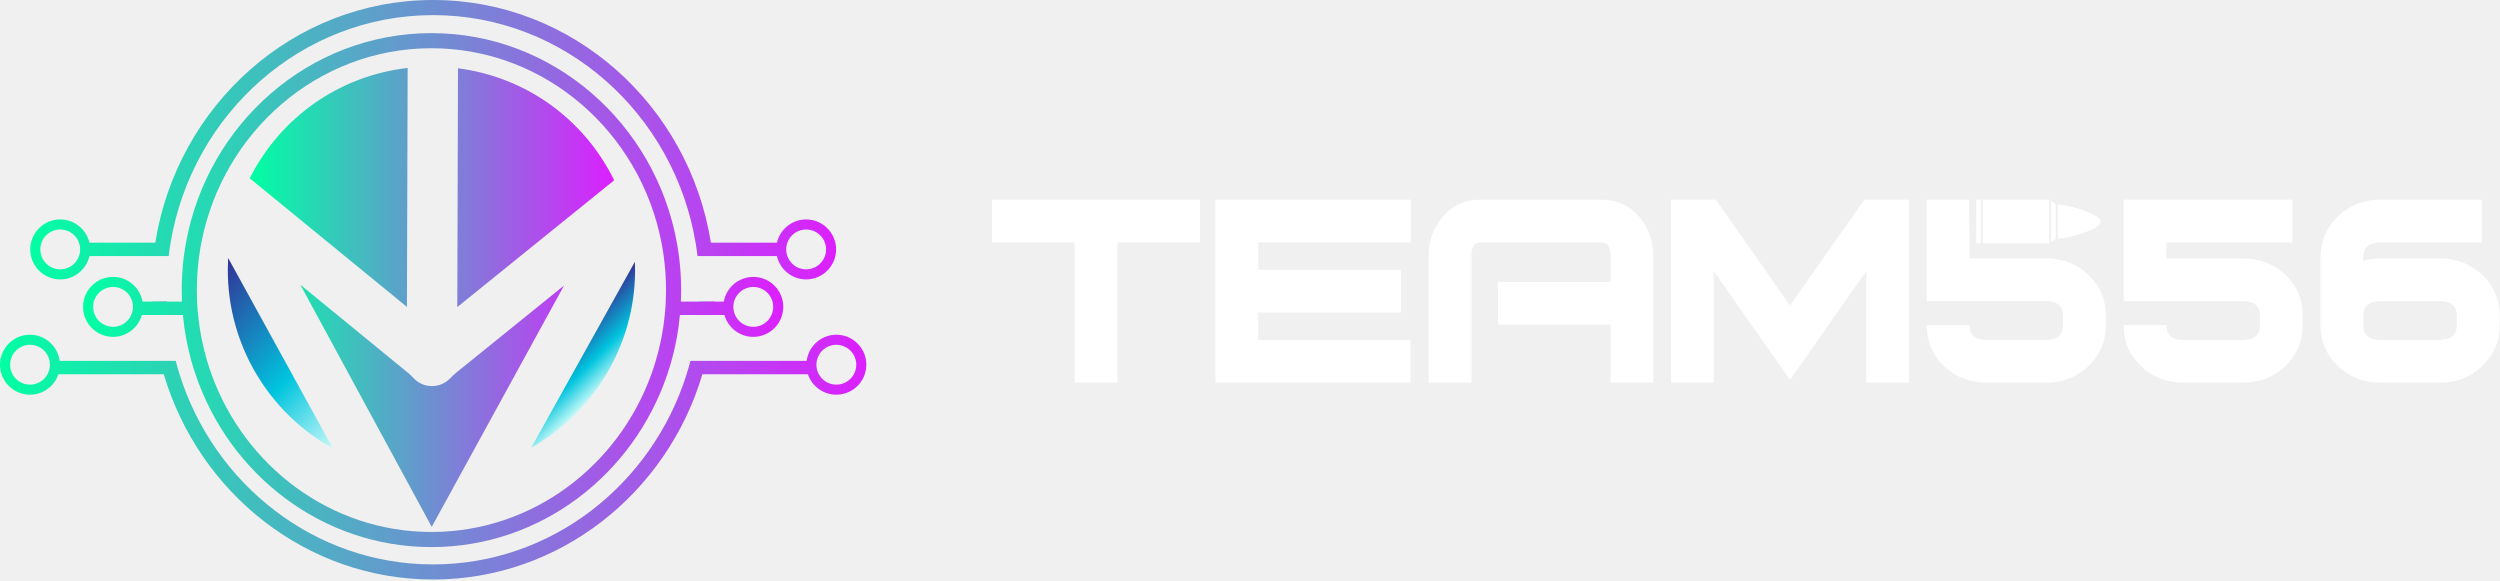
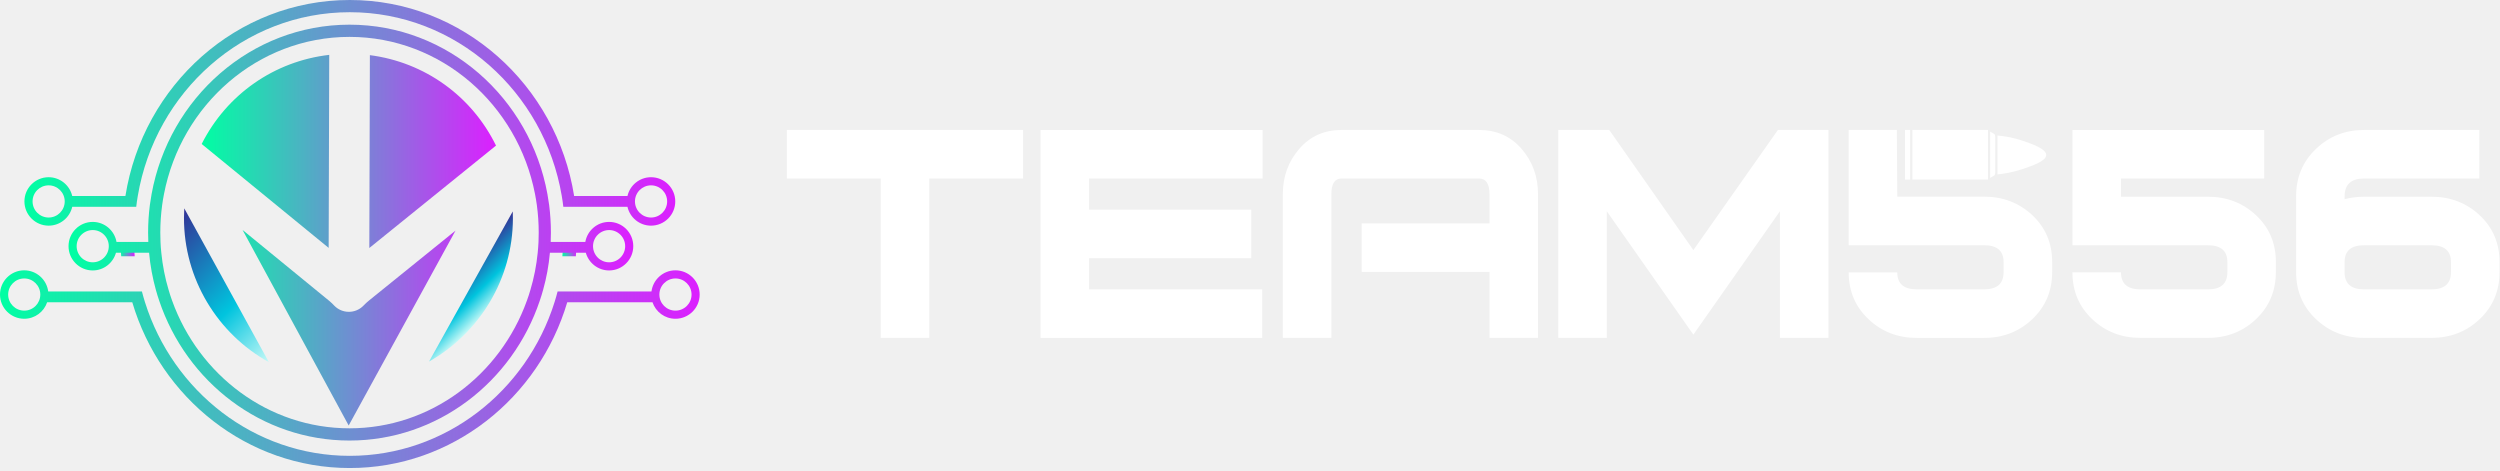
- <svg xmlns="http://www.w3.org/2000/svg" width="1202" height="279" viewBox="0 0 1202 279" fill="none">
-   <path d="M336.21 145.02C336.11 147.18 335.99 149.33 335.8 151.46H343.09C343.26 149.33 343.4 147.17 343.48 145.02H336.21Z" fill="url(#paint0_linear_712_241)" />
-   <path d="M80.25 145.02H72.98C73.05 147.18 73.2 149.33 73.37 151.46H80.66C80.47 149.33 80.35 147.17 80.25 145.02Z" fill="url(#paint1_linear_712_241)" />
-   <path d="M305.26 125.87L255.41 215.25C285.42 198.31 305.24 166.1 305.35 130.19C305.34 128.75 305.31 127.31 305.26 125.87Z" fill="url(#paint2_linear_712_241)" />
-   <path d="M109.53 129.61C109.42 166.05 129.51 198.67 160.06 215.59L109.7 124.04C109.6 125.89 109.54 127.75 109.53 129.61Z" fill="url(#paint3_linear_712_241)" />
-   <path d="M150.49 110.61L120.07 85.72C134.94 56.19 163.33 36.42 196 32.66L195.89 71.08L195.66 147.57L150.49 110.61ZM220.2 32.83L220.09 71.43L219.87 147.64L295.29 86.67C280.77 57.06 252.72 37.02 220.2 32.83ZM219.8 178.8C218.59 179.78 217.45 180.84 216.37 181.96C216.32 182.01 216.27 182.06 216.22 182.12C214.02 184.3 210.99 185.65 207.65 185.64C204.18 185.63 201.06 184.16 198.86 181.82C198.03 180.94 197.18 180.08 196.25 179.32L144.4 136.89C165.46 175.7 186.52 214.5 207.58 253.31C228.79 214.63 249.99 175.95 271.2 137.27L219.8 178.8Z" fill="url(#paint4_linear_712_241)" />
-   <path d="M362.19 133.13C355.09 133.13 349.21 138.26 348 145.02H327.37C327.44 143.18 327.49 141.34 327.49 139.47C327.49 133.92 327.13 128.47 326.45 123.12C326.16 120.96 325.82 118.81 325.43 116.68C315.02 59.43 266.09 15.93 207.43 15.93C148.79 15.93 99.85 59.43 89.43 116.68C89.04 118.81 88.7 120.97 88.41 123.12C87.73 128.47 87.37 133.92 87.37 139.47C87.37 141.33 87.42 143.18 87.49 145.02H68.53C67.34 138.26 61.43 133.13 54.36 133.13C46.39 133.13 39.93 139.6 39.93 147.54C39.93 155.51 46.4 161.97 54.36 161.97C60.95 161.97 66.49 157.51 68.21 151.46H87.95C88.65 159.04 90.01 166.4 91.99 173.5C92.6 175.68 93.25 177.81 93.98 179.94C110.3 228.26 154.99 263.04 207.42 263.04C259.88 263.04 304.56 228.26 320.86 179.94C321.59 177.81 322.24 175.68 322.85 173.5C324.84 166.4 326.22 159.04 326.89 151.46H348.3C350.02 157.51 355.59 161.97 362.18 161.97C370.12 161.97 376.59 155.5 376.59 147.54C376.6 139.59 370.14 133.13 362.19 133.13ZM54.36 157.13C49.08 157.13 44.77 152.84 44.77 147.54C44.77 142.26 49.08 137.97 54.36 137.97C59.64 137.97 63.93 142.26 63.93 147.54C63.93 152.84 59.64 157.13 54.36 157.13ZM315.28 173.5C314.65 175.68 313.95 177.81 313.17 179.94C297.21 224.16 255.84 255.77 207.43 255.77C159.02 255.77 117.65 224.16 101.69 179.94C100.92 177.81 100.21 175.68 99.58 173.5C97.45 166.4 96 159.04 95.24 151.46C95.02 149.33 94.85 147.17 94.76 145.02C94.69 143.18 94.64 141.34 94.64 139.47C94.64 133.92 95.03 128.45 95.75 123.12C96.04 120.94 96.4 118.81 96.82 116.68C107.11 63.45 152.79 23.19 207.43 23.19C262.07 23.19 307.75 63.44 318.04 116.68C318.45 118.81 318.82 120.94 319.11 123.12C319.84 128.45 320.22 133.92 320.22 139.47C320.22 141.33 320.17 143.18 320.1 145.02C320 147.18 319.83 149.33 319.62 151.46C318.87 159.04 317.41 166.4 315.28 173.5ZM362.19 157.13C356.91 157.13 352.6 152.84 352.6 147.54C352.6 142.26 356.91 137.97 362.19 137.97C367.47 137.97 371.76 142.26 371.76 147.54C371.76 152.84 367.47 157.13 362.19 157.13Z" fill="url(#paint5_linear_712_241)" />
-   <path d="M402.11 160.93C394.8 160.93 388.77 166.43 387.84 173.5H339.47H331.96C331.4 175.68 330.77 177.84 330.12 179.94C313.46 232.93 265.11 271.37 208.22 271.37C151.35 271.37 102.99 232.93 86.32 179.94C85.67 177.83 85.04 175.68 84.48 173.5H76.97H28.7C27.78 166.43 21.72 160.93 14.41 160.93C6.47 160.93 0 167.42 0 175.36C0 183.3 6.47 189.77 14.41 189.77C20.76 189.77 26.16 185.65 28.07 179.94H78.74C95.67 237 147.31 278.63 208.22 278.63C269.13 278.63 320.77 237 337.7 179.94H388.44C390.38 185.66 395.75 189.77 402.1 189.77C410.07 189.77 416.53 183.3 416.53 175.36C416.54 167.42 410.08 160.93 402.11 160.93ZM14.43 184.93C9.15 184.93 4.86 180.64 4.86 175.36C4.86 170.08 9.15 165.77 14.43 165.77C19.71 165.77 24 170.08 24 175.36C23.99 180.65 19.71 184.93 14.43 184.93ZM402.11 184.93C396.83 184.93 392.54 180.64 392.54 175.36C392.54 170.08 396.83 165.77 402.11 165.77C407.41 165.77 411.7 170.08 411.7 175.36C411.7 180.65 407.41 184.93 402.11 184.93Z" fill="url(#paint6_linear_712_241)" />
-   <path d="M28.96 134.34C35.79 134.34 41.53 129.54 43.01 123.13H73.79H81.1C81.34 120.95 81.66 118.82 82.02 116.69C92.46 54.62 145.09 7.27 208.23 7.27C271.39 7.27 324 54.62 334.44 116.69C334.8 118.82 335.12 120.95 335.36 123.13H342.67H373.55C375 129.55 380.74 134.34 387.57 134.34C395.54 134.34 402 127.87 402 119.91C402 111.97 395.53 105.5 387.57 105.5C380.74 105.5 375 110.3 373.55 116.69H341.8C331.29 50.59 275.39 0 208.23 0C141.07 0 85.17 50.59 74.66 116.69H43C41.52 110.3 35.78 105.5 28.95 105.5C21.01 105.5 14.54 111.97 14.54 119.91C14.55 127.87 21.01 134.34 28.96 134.34ZM387.58 110.34C392.88 110.34 397.17 114.63 397.17 119.91C397.17 125.19 392.88 129.5 387.58 129.5C382.3 129.5 378.01 125.19 378.01 119.91C378.01 114.62 382.3 110.34 387.58 110.34ZM28.96 110.34C34.24 110.34 38.53 114.63 38.53 119.91C38.53 125.19 34.24 129.5 28.96 129.5C23.68 129.5 19.39 125.19 19.39 119.91C19.39 114.62 23.68 110.34 28.96 110.34Z" fill="url(#paint7_linear_712_241)" />
-   <path d="M953.33 116.974C964.003 116.974 974.616 116.974 985.319 116.974C985.319 110.003 985.319 103.046 985.319 96C974.676 96 964.047 96 953.33 96C953.33 103.031 953.33 109.958 953.33 116.974Z" fill="white" />
-   <path d="M999.916 100.549C995.575 99.077 991.814 98.557 989.332 98.349C989.332 103.759 989.332 109.17 989.332 114.804C991.785 114.566 995.486 114.031 999.797 112.589C1003.97 111.192 1009.95 109.2 1009.96 106.599C1009.98 103.953 1003.77 101.857 999.916 100.549Z" fill="white" />
-   <path d="M950.208 117.004C950.951 117.004 951.635 117.004 952.363 117.004C952.363 109.988 952.363 103.031 952.363 96C951.649 96 950.936 96 950.208 96C950.208 102.986 950.208 109.928 950.208 117.004Z" fill="white" />
-   <path d="M988.099 97.814C987.504 97.382 986.895 97.085 986.211 96.699C986.211 103.254 986.211 109.661 986.211 116.305C986.865 115.919 987.489 115.607 988.114 115.146C988.247 115.042 988.396 114.462 988.396 114.105C988.411 109.022 988.411 103.953 988.396 98.869C988.381 98.497 988.233 97.903 988.099 97.814Z" fill="white" />
-   <path d="M576.981 116.543H537.262V183.985H516.719V116.543H477V96H576.966V116.543H576.981Z" fill="white" />
-   <path d="M678.33 116.543H604.897V129.728H673.543V150.272H604.897V163.457H678.166V184H584.354V96.015H678.33V116.543Z" fill="white" />
-   <path d="M794.9 183.985H774.357V156.084H720.264V135.541H774.357V123.218C774.357 118.773 772.87 116.543 769.912 116.543H711.716C708.862 116.543 707.435 118.758 707.435 123.203V183.985H686.892V123.158C686.892 115.755 689.196 109.378 693.819 104.027C698.442 98.676 704.403 96 711.702 96H769.898C777.315 96 783.335 98.676 787.958 104.027C792.581 109.378 794.885 115.755 794.885 123.158V183.985H794.9Z" fill="white" />
-   <path d="M917.802 183.985H897.259V130.412L860.632 182.618L824.005 130.412V183.985H803.462V96H825.031L860.632 146.838L896.412 96H917.802V183.985Z" fill="white" />
-   <path d="M1004.09 132.077C998.474 126.859 991.71 124.228 983.713 124.228H946.922C946.863 114.819 946.803 105.409 946.744 96H926.364V144.786H983.713C989.183 144.786 991.918 147.165 991.918 151.922V156.173C991.918 161.034 989.183 163.442 983.713 163.442H955.128C949.658 163.442 946.922 161.064 946.922 156.277H926.364C926.364 164.2 929.174 170.815 934.748 176.077C940.322 181.369 947.13 184 955.128 184H983.713C991.71 184 998.474 181.339 1004.09 176.047C1009.67 170.755 1012.48 164.126 1012.48 156.173V151.892C1012.48 143.924 1009.67 137.339 1004.09 132.077Z" fill="white" />
-   <path d="M1107.14 156.158C1107.14 164.126 1104.34 170.755 1098.75 176.047C1093.16 181.339 1086.37 183.985 1078.39 183.985H1049.8C1041.81 183.985 1035.03 181.354 1029.44 176.077C1023.85 170.8 1021.05 164.2 1021.05 156.262H1041.6C1041.6 161.049 1044.33 163.457 1049.82 163.457H1078.4C1083.89 163.457 1086.62 161.034 1086.62 156.158V151.922C1086.62 147.165 1083.89 144.801 1078.4 144.801H1021.05V96.015H1102.2V116.558H1041.6V124.258H1078.4C1086.39 124.258 1093.18 126.874 1098.77 132.107C1104.36 137.339 1107.15 143.939 1107.15 151.907V156.158H1107.14Z" fill="white" />
-   <path d="M1201.8 156.158C1201.8 164.126 1199 170.755 1193.41 176.047C1187.82 181.339 1181.03 183.985 1173.05 183.985H1144.46C1136.47 183.985 1129.69 181.339 1124.1 176.047C1118.51 170.755 1115.71 164.111 1115.71 156.143V124.02C1115.71 116.053 1118.51 109.378 1124.1 104.027C1129.69 98.676 1136.48 96 1144.46 96H1193.25V116.543H1144.46C1138.99 116.543 1136.24 119.055 1136.24 124.08V125.284C1138.87 124.6 1141.61 124.258 1144.46 124.258H1173.05C1181.03 124.258 1187.82 126.874 1193.41 132.107C1199 137.339 1201.8 143.939 1201.8 151.907V156.158ZM1181.25 156.158V151.922C1181.25 147.165 1178.52 144.801 1173.03 144.801H1144.45C1138.98 144.801 1136.23 147.18 1136.23 151.922V156.158C1136.23 161.019 1138.96 163.457 1144.45 163.457H1173.03C1178.52 163.442 1181.25 161.019 1181.25 156.158Z" fill="white" />
+ <svg xmlns="http://www.w3.org/2000/svg" width="1058" height="199" viewBox="0 0 1058 199" fill="none">
+   <path d="M238.32 103.44C238.242 105.117 238.148 106.786 238 108.44H243.695C243.828 106.786 243.938 105.109 244 103.44H238.32Z" fill="url(#paint0_linear_712_241)" />
+   <path d="M56.68 103.44H51C51.055 105.117 51.172 106.786 51.305 108.44H57C56.852 106.786 56.758 105.109 56.68 103.44Z" fill="url(#paint1_linear_712_241)" />
+   <path d="M217 89.477L181.563 153.015C202.897 140.973 216.986 118.076 217.064 92.548C217.057 91.525 217.036 90.501 217 89.477Z" fill="url(#paint2_linear_712_241)" />
+   <path d="M77.861 92.136C77.783 118.04 92.064 141.229 113.781 153.257L77.982 88.176C77.911 89.492 77.868 90.814 77.861 92.136Z" fill="url(#paint3_linear_712_241)" />
+   <path d="M106.978 78.629L85.353 60.936C95.924 39.944 116.106 25.89 139.33 23.217L139.252 50.529L139.088 104.903L106.978 78.629ZM156.533 23.338L156.455 50.778L156.298 104.953L209.912 61.611C199.59 40.562 179.65 26.316 156.533 23.338ZM156.249 127.104C155.388 127.8 154.578 128.554 153.81 129.35C153.775 129.386 153.739 129.421 153.704 129.464C152.14 131.013 149.986 131.973 147.612 131.966C145.145 131.959 142.927 130.914 141.363 129.25C140.773 128.625 140.169 128.014 139.508 127.473L102.649 97.311C117.62 124.9 132.591 152.482 147.562 180.071C162.639 152.574 177.71 125.078 192.787 97.581L156.249 127.104Z" fill="url(#paint4_linear_712_241)" />
+   <path d="M257.777 93.913C252.737 93.913 248.563 97.567 247.704 102.382H233.058C233.108 101.071 233.143 99.761 233.143 98.429C233.143 94.476 232.888 90.594 232.405 86.784C232.199 85.246 231.958 83.714 231.681 82.197C224.291 41.422 189.554 10.44 147.911 10.44C106.281 10.44 71.538 41.422 64.141 82.197C63.864 83.714 63.623 85.253 63.417 86.784C62.934 90.594 62.678 94.476 62.678 98.429C62.678 99.754 62.714 101.071 62.764 102.382H49.304C48.459 97.567 44.263 93.913 39.244 93.913C33.586 93.913 29 98.522 29 104.177C29 109.853 33.593 114.454 39.244 114.454C43.922 114.454 47.855 111.278 49.076 106.969H63.09C63.587 112.368 64.553 117.61 65.958 122.666C66.391 124.219 66.853 125.736 67.371 127.253C78.957 161.668 110.683 186.44 147.904 186.44C185.146 186.44 216.865 161.668 228.436 127.253C228.955 125.736 229.416 124.219 229.849 122.666C231.262 117.61 232.242 112.368 232.717 106.969H247.917C249.138 111.278 253.092 114.454 257.77 114.454C263.407 114.454 268 109.846 268 104.177C268.007 98.515 263.421 93.913 257.777 93.913ZM39.244 111.007C35.496 111.007 32.436 107.952 32.436 104.177C32.436 100.416 35.496 97.361 39.244 97.361C42.992 97.361 46.038 100.416 46.038 104.177C46.038 107.952 42.992 111.007 39.244 111.007ZM224.475 122.666C224.028 124.219 223.531 125.736 222.977 127.253C211.647 158.748 182.278 181.262 147.911 181.262C113.544 181.262 84.175 158.748 72.844 127.253C72.298 125.736 71.794 124.219 71.346 122.666C69.834 117.61 68.805 112.368 68.265 106.969C68.109 105.452 67.989 103.913 67.925 102.382C67.875 101.071 67.84 99.761 67.84 98.429C67.84 94.476 68.116 90.58 68.627 86.784C68.833 85.231 69.089 83.714 69.387 82.197C76.692 44.285 109.121 15.611 147.911 15.611C186.701 15.611 219.129 44.278 226.434 82.197C226.726 83.714 226.988 85.231 227.194 86.784C227.712 90.58 227.982 94.476 227.982 98.429C227.982 99.754 227.947 101.071 227.897 102.382C227.826 103.92 227.705 105.452 227.556 106.969C227.024 112.368 225.987 117.61 224.475 122.666ZM257.777 111.007C254.029 111.007 250.969 107.952 250.969 104.177C250.969 100.416 254.029 97.361 257.777 97.361C261.526 97.361 264.571 100.416 264.571 104.177C264.571 107.952 261.526 111.007 257.777 111.007Z" fill="url(#paint5_linear_712_241)" />
+   <path d="M285.848 114.4C280.652 114.4 276.365 118.31 275.704 123.336H241.319H235.981C235.582 124.886 235.135 126.421 234.673 127.914C222.829 165.583 188.459 192.909 148.017 192.909C107.59 192.909 73.213 165.583 61.362 127.914C60.9 126.414 60.452 124.886 60.054 123.336H54.716H20.402C19.748 118.31 15.44 114.4 10.244 114.4C4.599 114.4 0 119.014 0 124.658C0 130.303 4.599 134.902 10.244 134.902C14.758 134.902 18.596 131.973 19.954 127.914H55.974C68.009 168.476 104.718 198.07 148.017 198.07C191.317 198.07 228.026 168.476 240.061 127.914H276.13C277.51 131.98 281.327 134.902 285.841 134.902C291.507 134.902 296.099 130.303 296.099 124.658C296.106 119.014 291.514 114.4 285.848 114.4ZM10.258 131.461C6.504 131.461 3.455 128.412 3.455 124.658C3.455 120.905 6.504 117.841 10.258 117.841C14.011 117.841 17.061 120.905 17.061 124.658C17.054 128.419 14.011 131.461 10.258 131.461ZM285.848 131.461C282.095 131.461 279.045 128.412 279.045 124.658C279.045 120.905 282.095 117.841 285.848 117.841C289.616 117.841 292.665 120.905 292.665 124.658C292.665 128.419 289.616 131.461 285.848 131.461Z" fill="url(#paint6_linear_712_241)" />
+   <path d="M20.587 95.498C25.442 95.498 29.523 92.086 30.575 87.529H52.456H57.652C57.823 85.98 58.05 84.466 58.306 82.951C65.727 38.828 103.141 5.168 148.025 5.168C192.923 5.168 230.322 38.828 237.744 82.951C238 84.466 238.227 85.98 238.398 87.529H243.594H265.546C266.577 92.093 270.657 95.498 275.512 95.498C281.178 95.498 285.77 90.899 285.77 85.24C285.77 79.596 281.171 74.997 275.512 74.997C270.657 74.997 266.577 78.409 265.546 82.951H242.976C235.505 35.963 195.767 0 148.025 0C100.283 0 60.545 35.963 53.074 82.951H30.568C29.516 78.409 25.435 74.997 20.58 74.997C14.936 74.997 10.336 79.596 10.336 85.24C10.344 90.899 14.936 95.498 20.587 95.498ZM275.519 78.437C279.287 78.437 282.337 81.487 282.337 85.24C282.337 88.994 279.287 92.058 275.519 92.058C271.766 92.058 268.716 88.994 268.716 85.24C268.716 81.48 271.766 78.437 275.519 78.437ZM20.587 78.437C24.341 78.437 27.39 81.487 27.39 85.24C27.39 88.994 24.341 92.058 20.587 92.058C16.834 92.058 13.784 88.994 13.784 85.24C13.784 81.48 16.834 78.437 20.587 78.437Z" fill="url(#paint7_linear_712_241)" />
+   <path d="M809.331 75.974C820.004 75.974 830.617 75.974 841.32 75.974C841.32 69.003 841.32 62.046 841.32 55C830.677 55 820.048 55 809.331 55C809.331 62.031 809.331 68.958 809.331 75.974Z" fill="white" />
+   <path d="M855.917 59.549C851.576 58.077 847.815 57.557 845.333 57.349C845.333 62.76 845.333 68.17 845.333 73.804C847.786 73.566 851.487 73.031 855.798 71.589C859.975 70.192 865.951 68.2 865.965 65.599C865.98 62.953 859.767 60.857 855.917 59.549Z" fill="white" />
+   <path d="M806.208 76.004C806.952 76.004 807.636 76.004 808.364 76.004C808.364 68.988 808.364 62.031 808.364 55C807.65 55 806.937 55 806.208 55C806.208 61.986 806.208 68.928 806.208 76.004Z" fill="white" />
+   <path d="M844.1 56.813C843.505 56.382 842.896 56.085 842.212 55.699C842.212 62.254 842.212 68.661 842.212 75.305C842.866 74.919 843.49 74.607 844.115 74.146C844.248 74.042 844.397 73.462 844.397 73.105C844.412 68.022 844.412 62.953 844.397 57.869C844.382 57.497 844.234 56.903 844.1 56.813Z" fill="white" />
+   <path d="M432.982 75.543H393.263V142.985H372.72V75.543H333.001V55H432.967V75.543H432.982Z" fill="white" />
+   <path d="M534.331 75.543H460.898V88.728H529.544V109.272H460.898V122.457H534.167V143H440.355V55.015H534.331V75.543Z" fill="white" />
+   <path d="M650.901 142.985H630.358V115.084H576.265V94.541H630.358V82.218C630.358 77.773 628.871 75.543 625.913 75.543H567.717C564.863 75.543 563.436 77.758 563.436 82.203V142.985H542.893V82.158C542.893 74.755 545.197 68.378 549.82 63.027C554.443 57.676 560.404 55 567.703 55H625.898C633.316 55 639.336 57.676 643.959 63.027C648.582 68.378 650.886 74.755 650.886 82.158V142.985H650.901Z" fill="white" />
+   <path d="M773.803 142.985H753.26V89.412L716.633 141.618L680.006 89.412V142.985H659.463V55H681.032L716.633 105.838L752.413 55H773.803V142.985Z" fill="white" />
+   <path d="M860.094 91.077C854.475 85.859 847.711 83.228 839.714 83.228H802.923C802.864 73.819 802.804 64.409 802.745 55H782.365V103.787H839.714C845.184 103.787 847.919 106.165 847.919 110.922V115.173C847.919 120.034 845.184 122.442 839.714 122.442H811.129C805.658 122.442 802.923 120.064 802.923 115.277H782.365C782.365 123.2 785.175 129.815 790.749 135.077C796.323 140.369 803.131 143 811.129 143H839.714C847.711 143 854.475 140.339 860.094 135.047C865.668 129.755 868.477 123.126 868.477 115.173V110.892C868.477 102.924 865.668 96.339 860.094 91.077Z" fill="white" />
+   <path d="M963.138 115.158C963.138 123.126 960.343 129.755 954.754 135.047C949.165 140.339 942.371 142.985 934.389 142.985H905.804C897.806 142.985 891.028 140.354 885.439 135.077C879.85 129.8 877.055 123.2 877.055 115.262H897.598C897.598 120.049 900.334 122.457 905.819 122.457H934.404C939.889 122.457 942.624 120.034 942.624 115.158V110.922C942.624 106.165 939.889 103.801 934.404 103.801H877.055V55.015H958.202V75.558H897.598V83.258H934.404C942.386 83.258 949.179 85.874 954.769 91.107C960.358 96.339 963.152 102.939 963.152 110.907V115.158H963.138Z" fill="white" />
+   <path d="M1057.8 115.158C1057.8 123.126 1055 129.755 1049.41 135.047C1043.82 140.339 1037.03 142.985 1029.05 142.985H1000.46C992.466 142.985 985.688 140.339 980.099 135.047C974.509 129.755 971.715 123.111 971.715 115.143V83.02C971.715 75.053 974.509 68.378 980.099 63.027C985.688 57.676 992.481 55 1000.46 55H1049.25V75.543H1000.46C994.993 75.543 992.243 78.055 992.243 83.08V84.284C994.874 83.6 997.609 83.258 1000.46 83.258H1029.05C1037.03 83.258 1043.82 85.874 1049.41 91.107C1055 96.339 1057.8 102.939 1057.8 110.907V115.158ZM1037.25 115.158V110.922C1037.25 106.165 1034.52 103.801 1029.03 103.801H1000.45C994.978 103.801 992.228 106.18 992.228 110.922V115.158C992.228 120.019 994.964 122.457 1000.45 122.457H1029.03C1034.52 122.442 1037.25 120.019 1037.25 115.158Z" fill="white" />
  <defs>
-     <linearGradient id="paint0_linear_712_241" x1="335.794" y1="148.24" x2="343.472" y2="148.24" gradientUnits="userSpaceOnUse">
+     <linearGradient id="paint0_linear_712_241" x1="237.996" y1="105.94" x2="243.994" y2="105.94" gradientUnits="userSpaceOnUse">
      <stop stop-color="#00FFA3" />
      <stop offset="1" stop-color="#DC1FFF" />
    </linearGradient>
-     <linearGradient id="paint1_linear_712_241" x1="72.989" y1="148.24" x2="80.666" y2="148.24" gradientUnits="userSpaceOnUse">
+     <linearGradient id="paint1_linear_712_241" x1="51.007" y1="105.94" x2="57.005" y2="105.94" gradientUnits="userSpaceOnUse">
      <stop stop-color="#00FFA3" />
      <stop offset="1" stop-color="#DC1FFF" />
    </linearGradient>
-     <linearGradient id="paint2_linear_712_241" x1="292.769" y1="183.071" x2="270.386" y2="160.554" gradientUnits="userSpaceOnUse">
+     <linearGradient id="paint2_linear_712_241" x1="208.121" y1="130.139" x2="192.209" y2="114.133" gradientUnits="userSpaceOnUse">
      <stop stop-color="#C5F9F7" />
      <stop offset="0.388" stop-color="#00C4DE" />
      <stop offset="1" stop-color="#333296" />
    </linearGradient>
-     <linearGradient id="paint3_linear_712_241" x1="168.926" y1="206.799" x2="98.122" y2="135.574" gradientUnits="userSpaceOnUse">
+     <linearGradient id="paint3_linear_712_241" x1="120.084" y1="147.007" x2="69.752" y2="96.375" gradientUnits="userSpaceOnUse">
      <stop stop-color="#C5F9F7" />
      <stop offset="0.388" stop-color="#00C4DE" />
      <stop offset="1" stop-color="#333296" />
    </linearGradient>
-     <linearGradient id="paint4_linear_712_241" x1="120.067" y1="142.977" x2="295.282" y2="142.977" gradientUnits="userSpaceOnUse">
+     <linearGradient id="paint4_linear_712_241" x1="85.352" y1="101.638" x2="209.906" y2="101.638" gradientUnits="userSpaceOnUse">
      <stop stop-color="#00FFA3" />
      <stop offset="1" stop-color="#DC1FFF" />
    </linearGradient>
-     <linearGradient id="paint5_linear_712_241" x1="39.929" y1="139.485" x2="376.605" y2="139.485" gradientUnits="userSpaceOnUse">
+     <linearGradient id="paint5_linear_712_241" x1="28.999" y1="98.44" x2="268.01" y2="98.44" gradientUnits="userSpaceOnUse">
      <stop stop-color="#00FFA3" />
      <stop offset="1" stop-color="#DC1FFF" />
    </linearGradient>
-     <linearGradient id="paint6_linear_712_241" x1="0.015" y1="219.784" x2="416.542" y2="219.784" gradientUnits="userSpaceOnUse">
+     <linearGradient id="paint6_linear_712_241" x1="0.011" y1="156.238" x2="296.108" y2="156.238" gradientUnits="userSpaceOnUse">
      <stop stop-color="#00FFA3" />
      <stop offset="1" stop-color="#DC1FFF" />
    </linearGradient>
-     <linearGradient id="paint7_linear_712_241" x1="14.547" y1="67.165" x2="402.011" y2="67.165" gradientUnits="userSpaceOnUse">
+     <linearGradient id="paint7_linear_712_241" x1="10.341" y1="47.746" x2="285.778" y2="47.746" gradientUnits="userSpaceOnUse">
      <stop stop-color="#00FFA3" />
      <stop offset="1" stop-color="#DC1FFF" />
    </linearGradient>
  </defs>
</svg>
